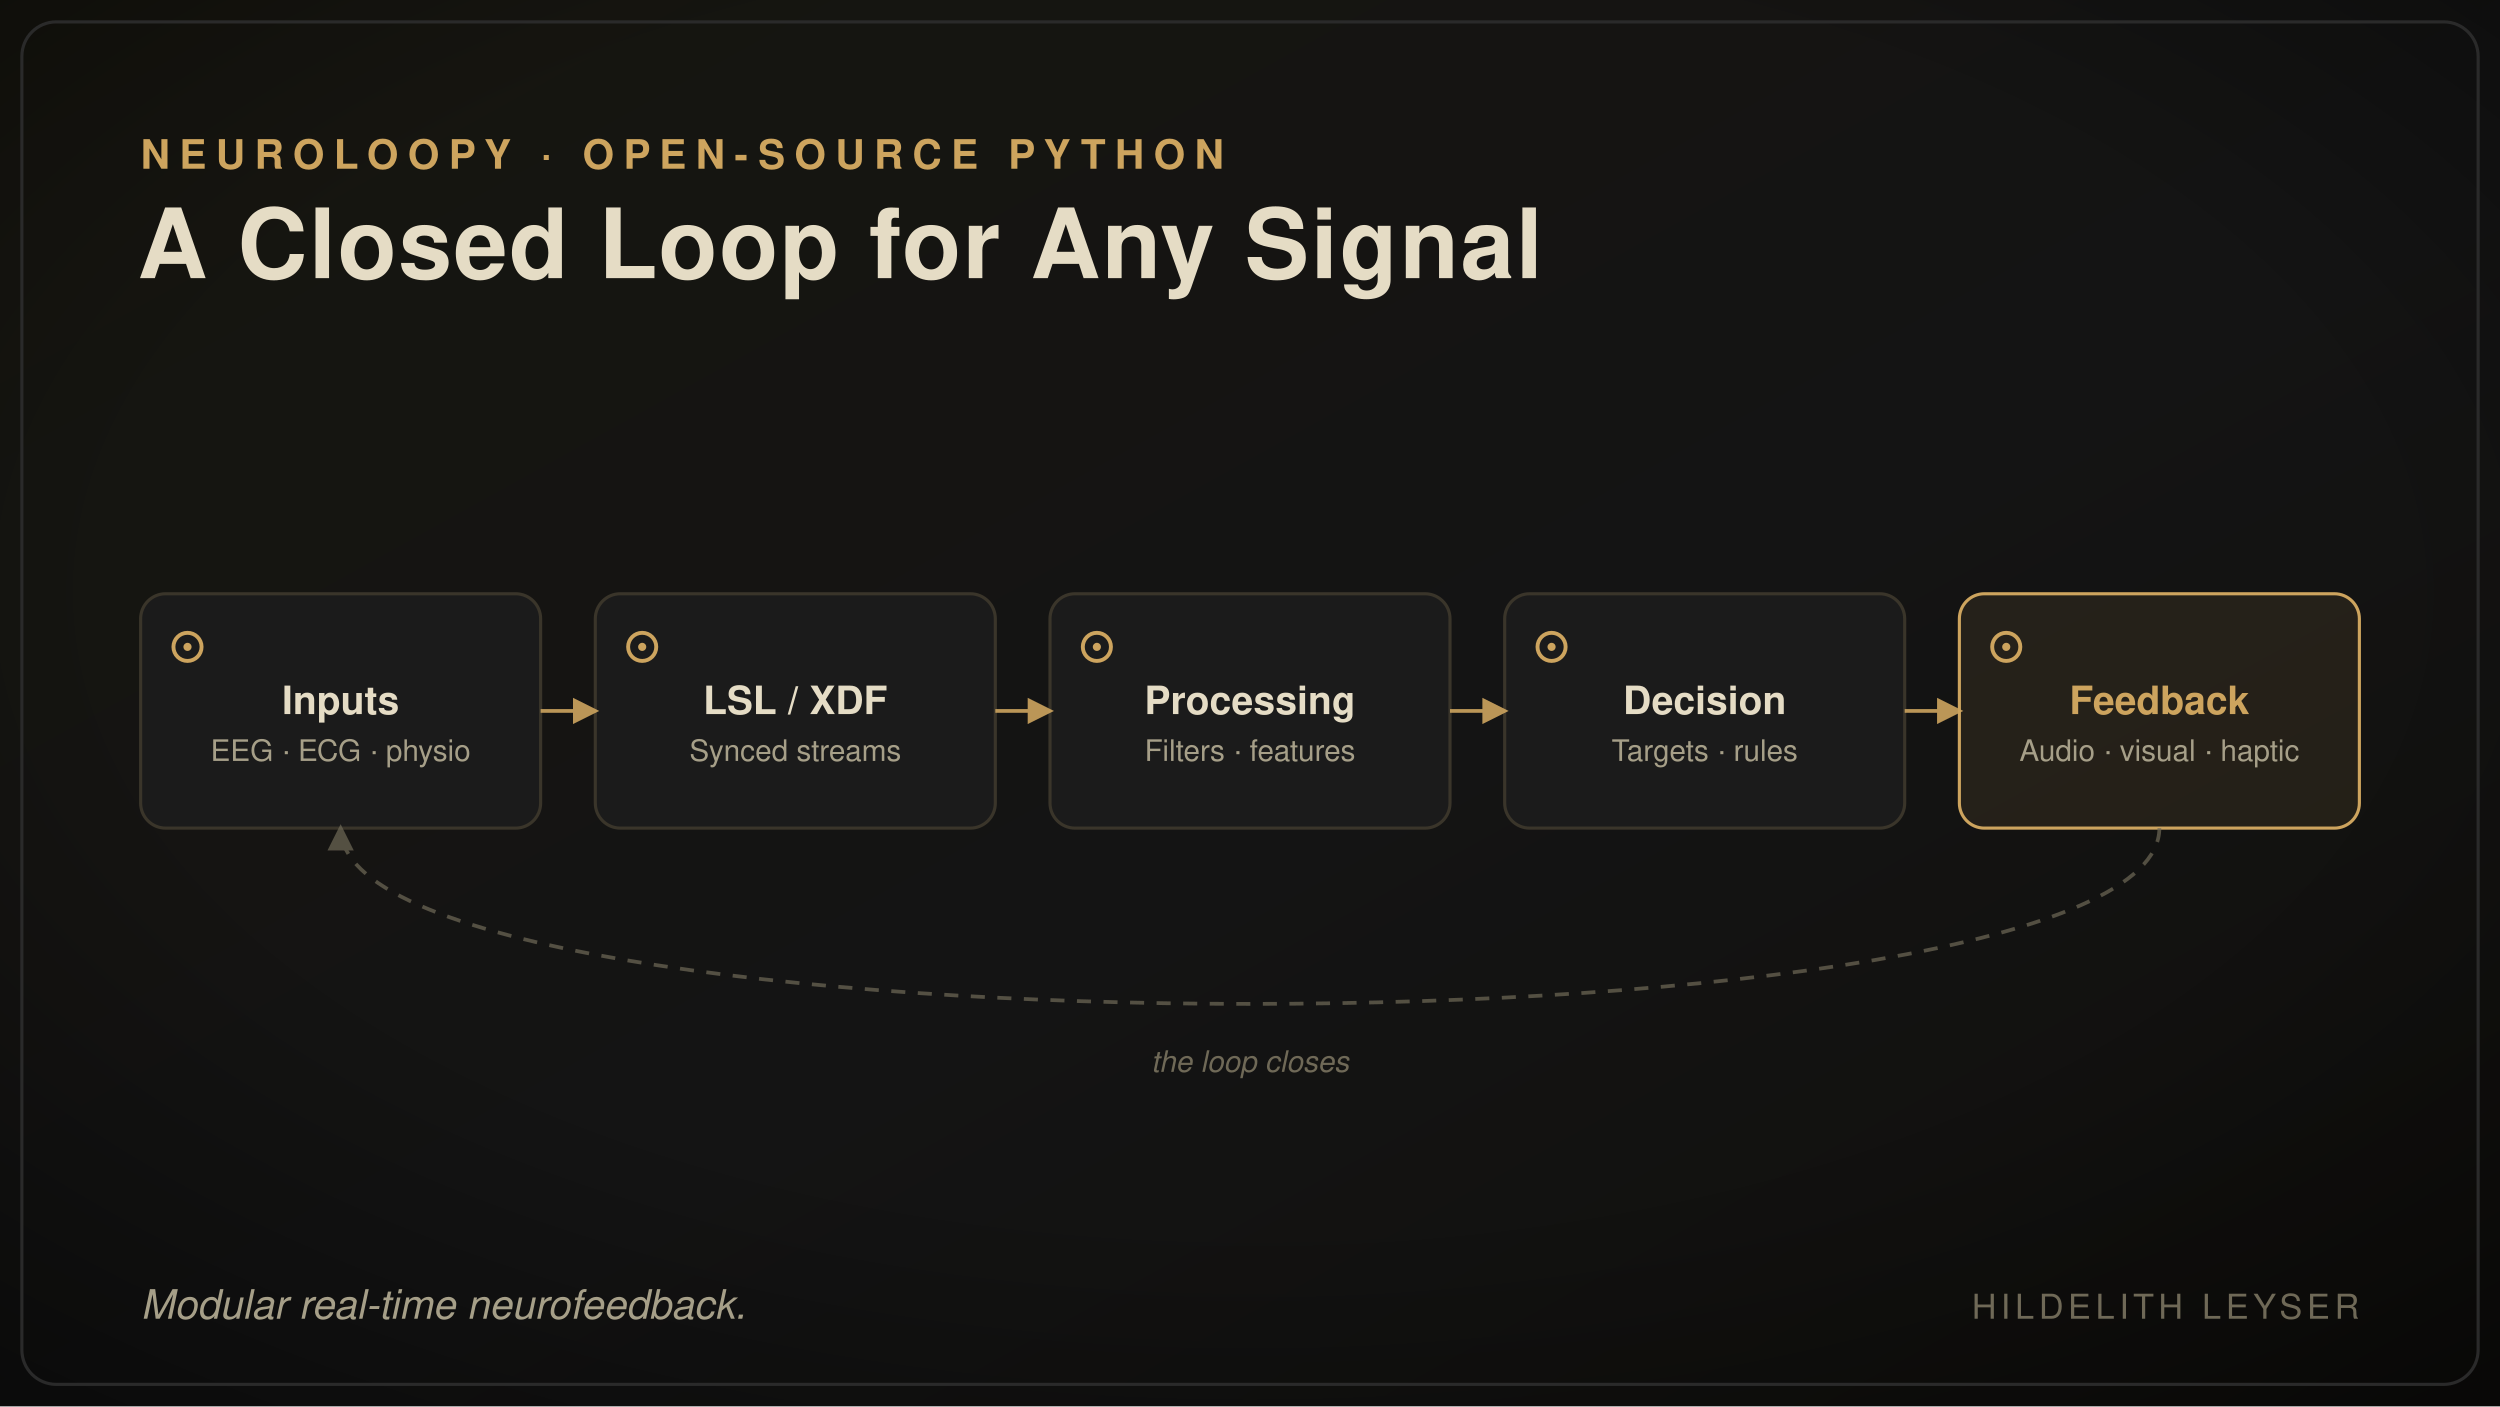
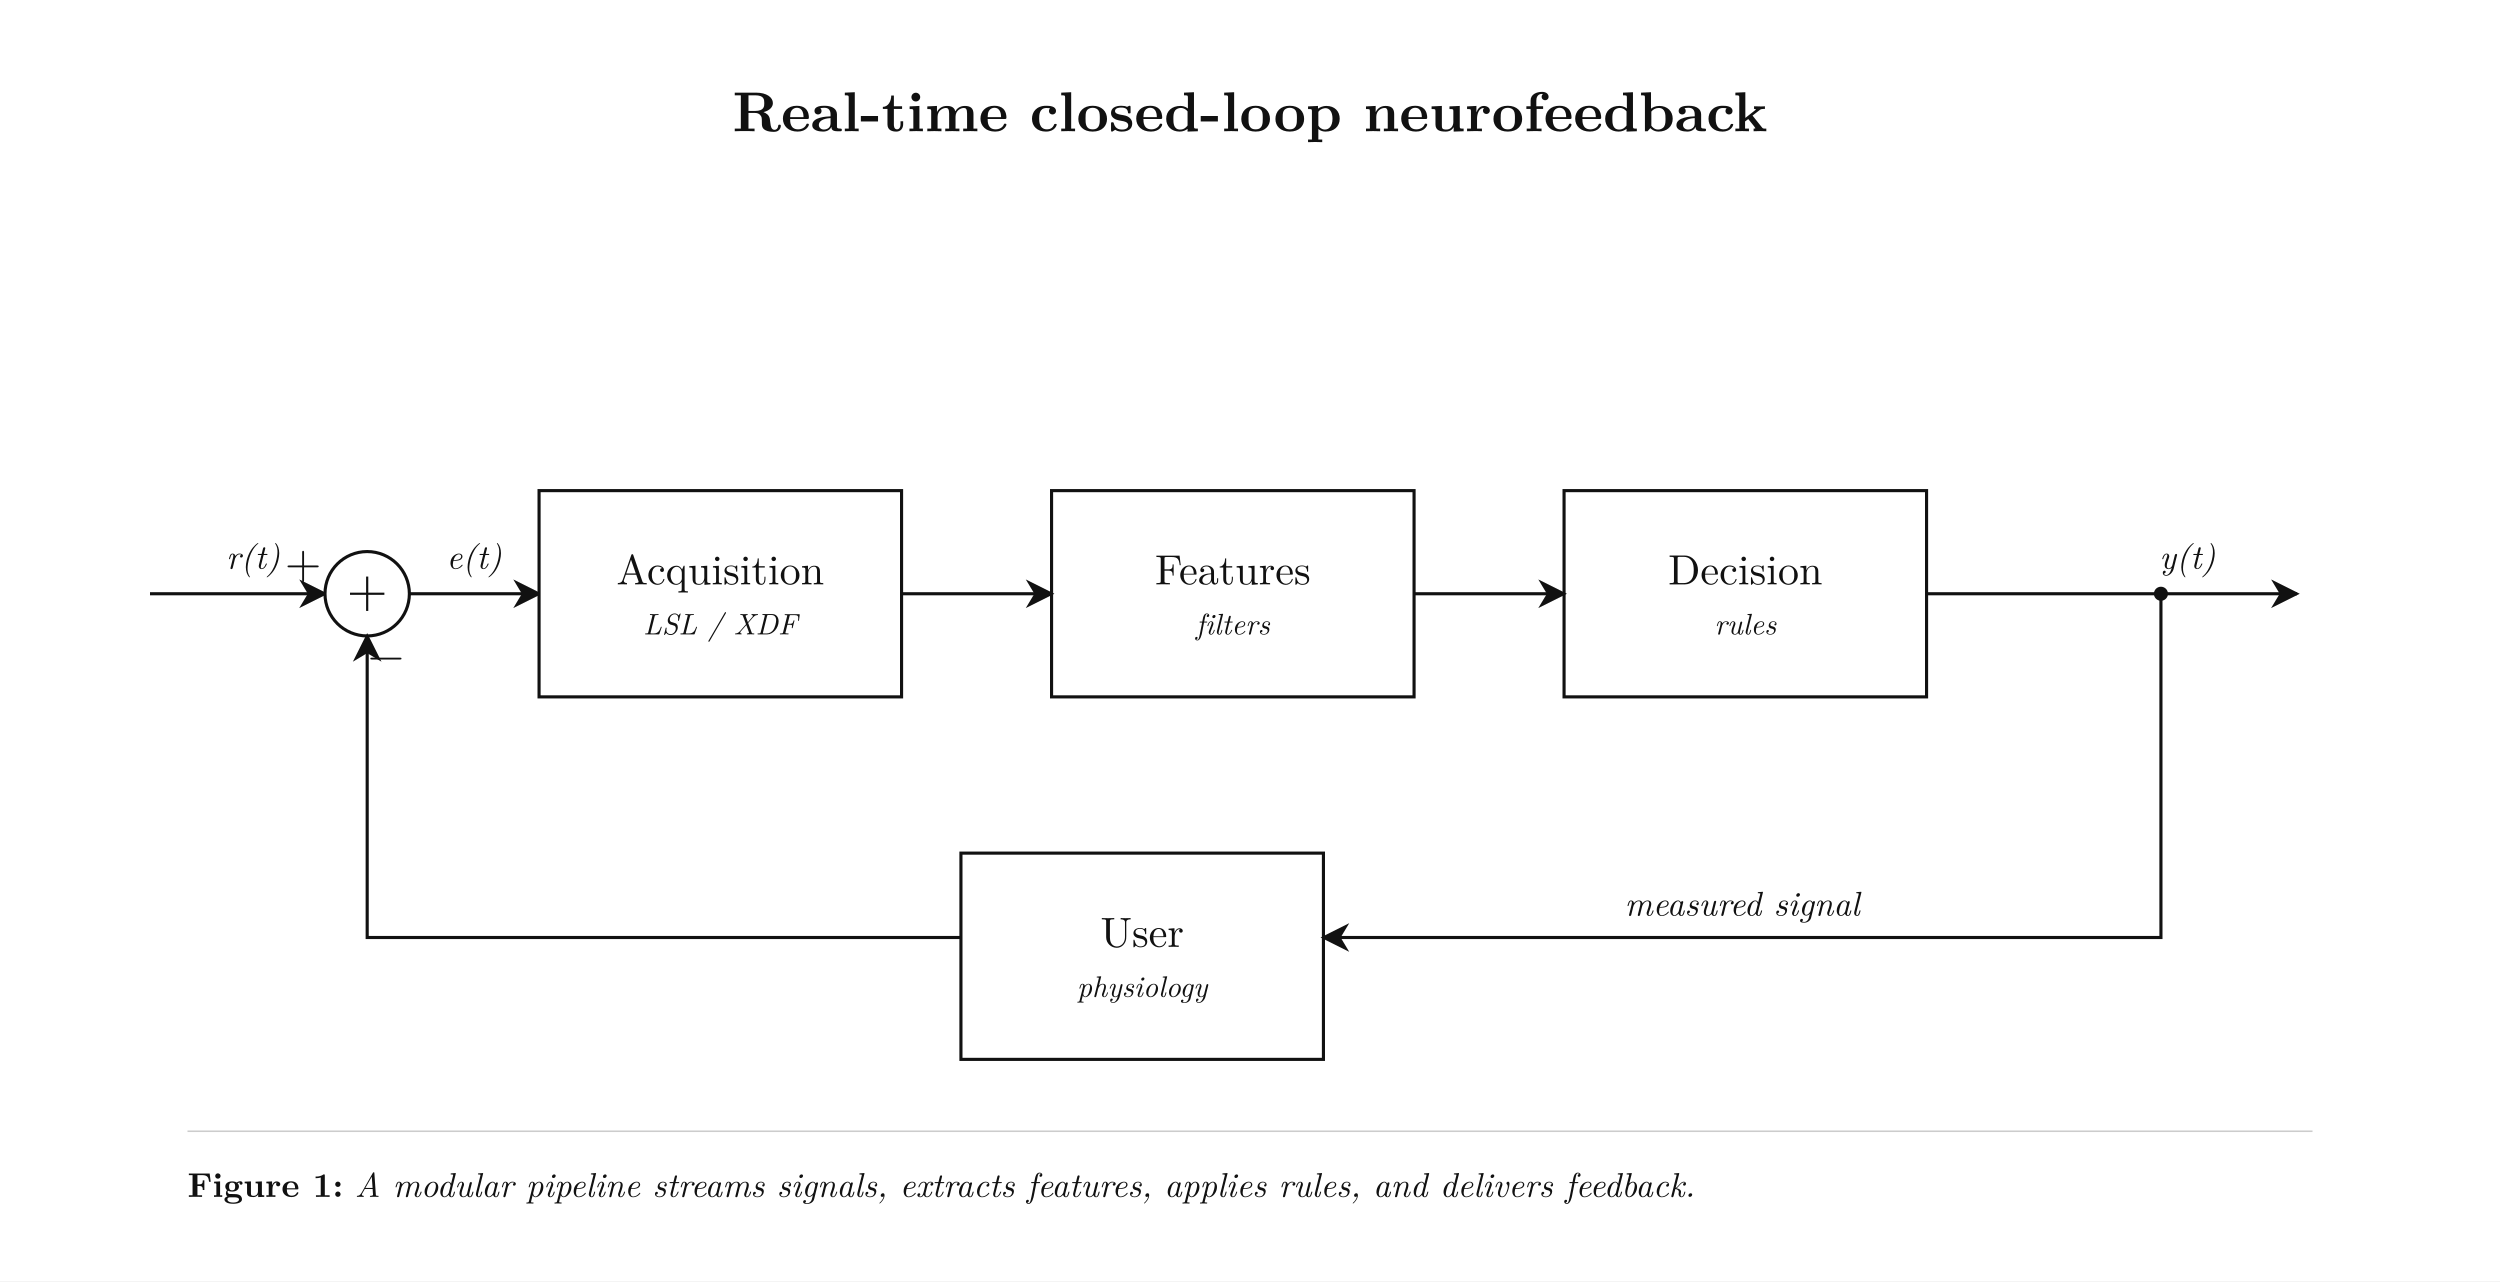
- <svg xmlns="http://www.w3.org/2000/svg" viewBox="0 0 1600 900" font-family="Verdana, 'Segoe UI', Helvetica, Arial, sans-serif">
+ <svg xmlns="http://www.w3.org/2000/svg" viewBox="0 0 1600 820" font-family="'Latin Modern Roman','CMU Serif',Georgia,'Times New Roman',serif">
  <defs>
-     <linearGradient id="bg" x1="0" y1="0" x2="1" y2="1">
-       <stop offset="0" stop-color="#16150f" />
-       <stop offset="0.55" stop-color="#141414" />
-       <stop offset="1" stop-color="#100f0c" />
-     </linearGradient>
-     <linearGradient id="goldg" x1="0" y1="0" x2="1" y2="1">
-       <stop offset="0" stop-color="#E7C988" />
-       <stop offset="1" stop-color="#B6863F" />
-     </linearGradient>
-     <radialGradient id="vig" cx="0.5" cy="0.42" r="0.75">
-       <stop offset="0.6" stop-color="#000000" stop-opacity="0" />
-       <stop offset="1" stop-color="#000000" stop-opacity="0.45" />
-     </radialGradient>
-     <marker id="arrow" viewBox="0 0 10 10" refX="8.5" refY="5" markerWidth="7" markerHeight="7" orient="auto-start-reverse">
-       <path d="M0,0 L10,5 L0,10 z" fill="#CDA45E" />
-     </marker>
-     <marker id="arrowf" viewBox="0 0 10 10" refX="8.5" refY="5" markerWidth="7" markerHeight="7" orient="auto-start-reverse">
-       <path d="M0,0 L10,5 L0,10 z" fill="#6f6957" />
+     <marker id="ah" viewBox="0 0 12 12" refX="10" refY="6" markerWidth="11" markerHeight="11" orient="auto-start-reverse">
+       <path d="M1,1 L11,6 L1,11 L4,6 z" fill="#111111" />
    </marker>
  </defs>
-   <rect width="1600" height="900" fill="url(#bg)" />
-   <rect width="1600" height="900" fill="url(#vig)" />
-   <rect x="14" y="14" width="1572" height="872" rx="22" fill="none" stroke="#2a2a2a" stroke-width="2" />
-   <text x="90" y="108" fill="#CDA45E" font-size="26" letter-spacing="6" font-weight="bold">NEUROLOOPY · OPEN-SOURCE PYTHON</text>
-   <text x="88" y="178" fill="#E5DCC5" font-size="62" letter-spacing="1" font-weight="bold">A Closed Loop for Any Signal</text>
-   <g>
-     <rect x="90" y="380" width="256" height="150" rx="16" fill="#1b1b1b" stroke="#3a352a" stroke-width="2" />
-     <circle cx="120" cy="414" r="9" fill="none" stroke="#CDA45E" stroke-width="2.5" />
-     <circle cx="120" cy="414" r="2.6" fill="#CDA45E" />
-     <text x="218" y="457" fill="#E5DCC5" font-size="25" font-weight="bold" text-anchor="middle">Inputs</text>
-     <text x="218" y="487" fill="#A69F88" font-size="19" text-anchor="middle">EEG · ECG · physio</text>
-   </g>
-   <g>
-     <rect x="381" y="380" width="256" height="150" rx="16" fill="#1b1b1b" stroke="#3a352a" stroke-width="2" />
-     <circle cx="411" cy="414" r="9" fill="none" stroke="#CDA45E" stroke-width="2.5" />
-     <circle cx="411" cy="414" r="2.6" fill="#CDA45E" />
-     <text x="509" y="457" fill="#E5DCC5" font-size="25" font-weight="bold" text-anchor="middle">LSL / XDF</text>
-     <text x="509" y="487" fill="#A69F88" font-size="19" text-anchor="middle">Synced streams</text>
-   </g>
-   <g>
-     <rect x="672" y="380" width="256" height="150" rx="16" fill="#1b1b1b" stroke="#3a352a" stroke-width="2" />
-     <circle cx="702" cy="414" r="9" fill="none" stroke="#CDA45E" stroke-width="2.5" />
-     <circle cx="702" cy="414" r="2.6" fill="#CDA45E" />
-     <text x="800" y="457" fill="#E5DCC5" font-size="25" font-weight="bold" text-anchor="middle">Processing</text>
-     <text x="800" y="487" fill="#A69F88" font-size="19" text-anchor="middle">Filters · features</text>
-   </g>
-   <g>
-     <rect x="963" y="380" width="256" height="150" rx="16" fill="#1b1b1b" stroke="#3a352a" stroke-width="2" />
-     <circle cx="993" cy="414" r="9" fill="none" stroke="#CDA45E" stroke-width="2.5" />
-     <circle cx="993" cy="414" r="2.6" fill="#CDA45E" />
-     <text x="1091" y="457" fill="#E5DCC5" font-size="25" font-weight="bold" text-anchor="middle">Decision</text>
-     <text x="1091" y="487" fill="#A69F88" font-size="19" text-anchor="middle">Targets · rules</text>
-   </g>
-   <g>
-     <rect x="1254" y="380" width="256" height="150" rx="16" fill="rgba(205,164,94,0.10)" stroke="#CDA45E" stroke-width="2" />
-     <circle cx="1284" cy="414" r="9" fill="none" stroke="#CDA45E" stroke-width="2.5" />
-     <circle cx="1284" cy="414" r="2.6" fill="#CDA45E" />
-     <text x="1382" y="457" fill="#CDA45E" font-size="25" font-weight="bold" text-anchor="middle">Feedback</text>
-     <text x="1382" y="487" fill="#A69F88" font-size="19" text-anchor="middle">Audio · visual · haptic</text>
-   </g>
-   <path d="M346,455 C416,455 311,455 381,455" fill="none" stroke="#CDA45E" stroke-width="2.4" opacity="0.9" marker-end="url(#arrow)" />
-   <path d="M637,455 C707,455 602,455 672,455" fill="none" stroke="#CDA45E" stroke-width="2.4" opacity="0.9" marker-end="url(#arrow)" />
-   <path d="M928,455 C998,455 893,455 963,455" fill="none" stroke="#CDA45E" stroke-width="2.4" opacity="0.9" marker-end="url(#arrow)" />
-   <path d="M1219,455 C1289,455 1184,455 1254,455" fill="none" stroke="#CDA45E" stroke-width="2.4" opacity="0.9" marker-end="url(#arrow)" />
-   <path d="M1382,530 C1382,680 218,680 218,530" fill="none" stroke="#6f6957" stroke-width="2.4" stroke-dasharray="9 8" opacity="0.7" marker-end="url(#arrowf)" />
-   <text x="800" y="686" fill="#6f6957" font-size="19" text-anchor="middle" font-style="italic">the loop closes</text>
-   <text x="90" y="844" fill="#A69F88" font-size="26" font-style="italic">Modular real-time neurofeedback.</text>
-   <text x="1510" y="844" fill="#6f6957" font-size="22" text-anchor="end" letter-spacing="3">HILDELITH LEYSER</text>
+   <rect width="1600" height="820" fill="#ffffff" />
+   <text x="800" y="84" font-size="36" font-weight="bold" text-anchor="middle" fill="#111111">Real-time closed-loop neurofeedback</text>
+   <path d="M96,380 L208,380" fill="none" stroke="#111111" stroke-width="2" marker-end="url(#ah)" />
+   <text x="162" y="364" font-size="22" font-style="italic" text-anchor="middle" fill="#111111">r(t)</text>
+   <circle cx="235" cy="380" r="27" fill="#ffffff" stroke="#111111" stroke-width="2" />
+   <line x1="224" y1="380" x2="246" y2="380" stroke="#111111" stroke-width="1.4" />
+   <line x1="235" y1="369" x2="235" y2="391" stroke="#111111" stroke-width="1.4" />
+   <text x="194" y="370" font-size="30" text-anchor="middle" fill="#111111">+</text>
+   <text x="247" y="429" font-size="30" text-anchor="middle" fill="#111111">−</text>
+   <path d="M262,380 L345,380" fill="none" stroke="#111111" stroke-width="2" marker-end="url(#ah)" />
+   <text x="303.5" y="364" font-size="22" font-style="italic" text-anchor="middle" fill="#111111">e(t)</text>
+   <rect x="345" y="314" width="232" height="132" fill="#ffffff" stroke="#111111" stroke-width="2" />
+   <text x="461" y="374" font-size="27" text-anchor="middle" fill="#111111">Acquisition</text>
+   <text x="461" y="406" font-size="19" font-style="italic" text-anchor="middle" fill="#111111">LSL / XDF</text>
+   <rect x="673" y="314" width="232" height="132" fill="#ffffff" stroke="#111111" stroke-width="2" />
+   <text x="789" y="374" font-size="27" text-anchor="middle" fill="#111111">Features</text>
+   <text x="789" y="406" font-size="19" font-style="italic" text-anchor="middle" fill="#111111">filters</text>
+   <rect x="1001" y="314" width="232" height="132" fill="#ffffff" stroke="#111111" stroke-width="2" />
+   <text x="1117" y="374" font-size="27" text-anchor="middle" fill="#111111">Decision</text>
+   <text x="1117" y="406" font-size="19" font-style="italic" text-anchor="middle" fill="#111111">rules</text>
+   <path d="M577,380 L673,380" fill="none" stroke="#111111" stroke-width="2" marker-end="url(#ah)" />
+   <path d="M905,380 L1001,380" fill="none" stroke="#111111" stroke-width="2" marker-end="url(#ah)" />
+   <path d="M1233,380 L1470,380" fill="none" stroke="#111111" stroke-width="2" marker-end="url(#ah)" />
+   <text x="1400" y="364" font-size="22" font-style="italic" text-anchor="middle" fill="#111111">y(t)</text>
+   <circle cx="1383" cy="380" r="4.5" fill="#111111" />
+   <rect x="615" y="546" width="232" height="132" fill="#ffffff" stroke="#111111" stroke-width="2" />
+   <text x="731" y="606" font-size="27" text-anchor="middle" fill="#111111">User</text>
+   <text x="731" y="638" font-size="19" font-style="italic" text-anchor="middle" fill="#111111">physiology</text>
+   <path d="M1383,380 L1383,600 L847,600" fill="none" stroke="#111111" stroke-width="2" marker-end="url(#ah)" />
+   <path d="M615,600 L235,600 L235,407" fill="none" stroke="#111111" stroke-width="2" marker-end="url(#ah)" />
+   <text x="1115" y="586" font-size="22" font-style="italic" text-anchor="middle" fill="#111111">measured signal</text>
+   <line x1="120" y1="724" x2="1480" y2="724" stroke="#cccccc" stroke-width="1" />
+   <text x="120" y="766" font-size="22" fill="#111111">
+     <tspan font-weight="bold">Figure 1:</tspan>
+     <tspan font-style="italic">A modular pipeline streams signals, extracts features, applies rules, and delivers feedback.</tspan>
+   </text>
</svg>
